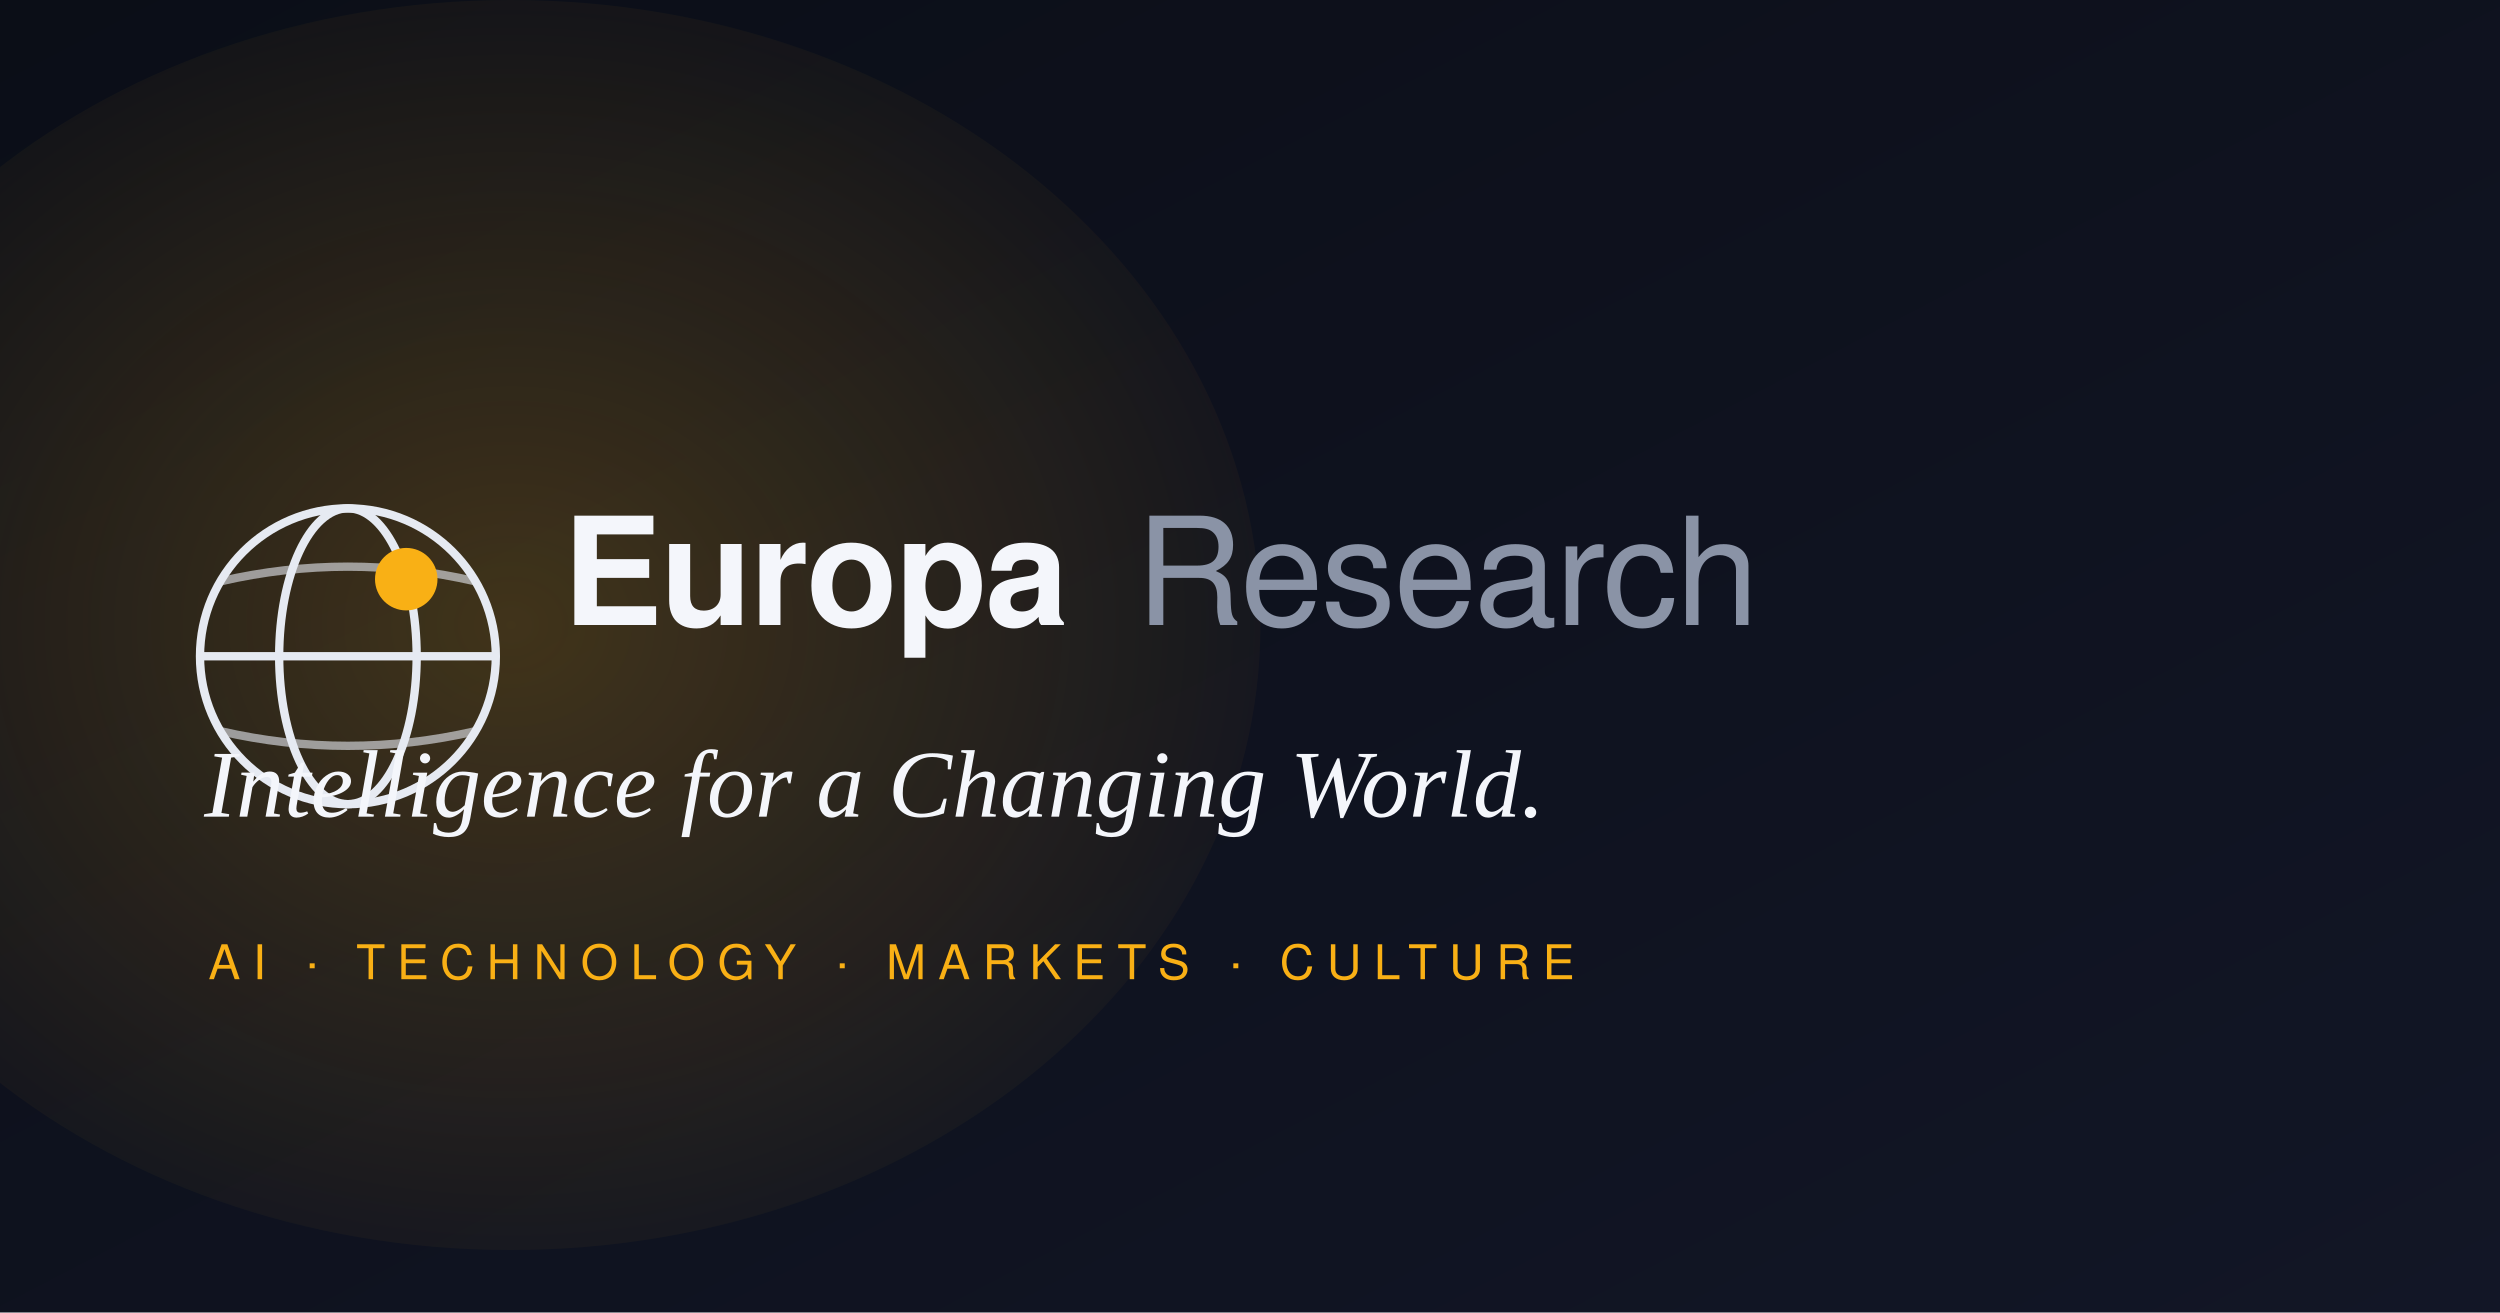
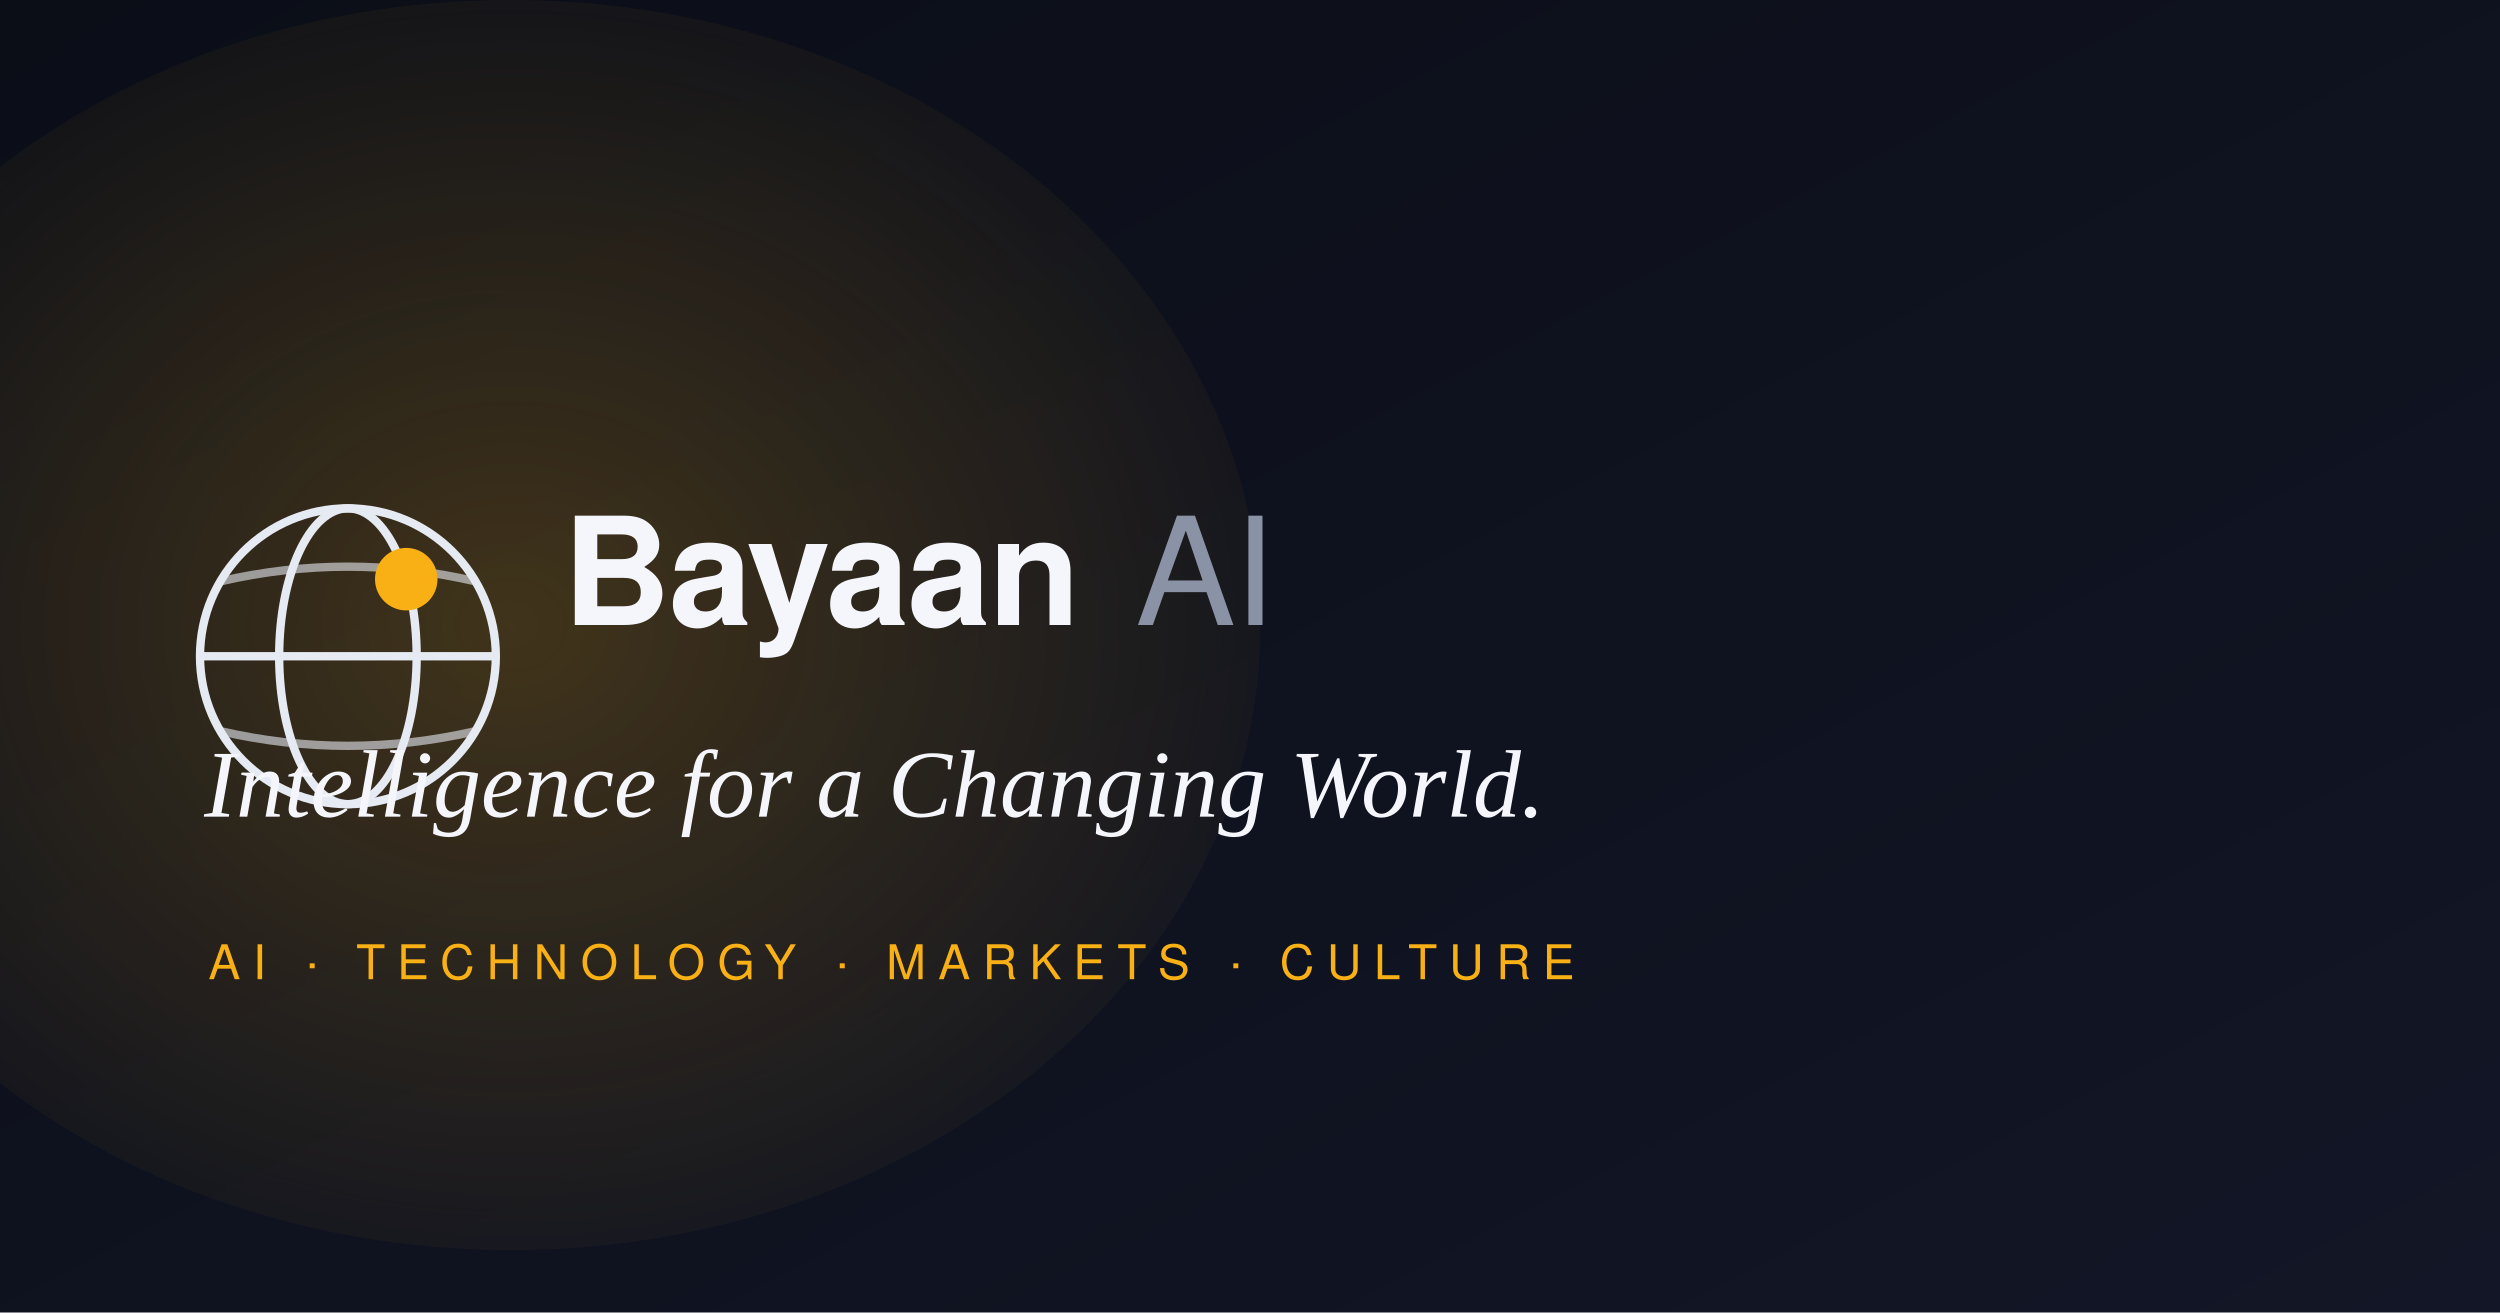
<svg xmlns="http://www.w3.org/2000/svg" width="1200" height="630" viewBox="0 0 1200 630">
  <defs>
    <linearGradient id="bg" x1="0" y1="0" x2="1" y2="1">
      <stop offset="0" stop-color="#0B0E17" />
      <stop offset="1" stop-color="#121626" />
    </linearGradient>
    <radialGradient id="glow" cx="50%" cy="50%" r="60%">
      <stop offset="0" stop-color="#F9B015" stop-opacity="0.22" />
      <stop offset="100%" stop-color="#F9B015" stop-opacity="0" />
    </radialGradient>
  </defs>
  <rect width="1200" height="630" fill="url(#bg)" />
  <ellipse cx="245" cy="300" rx="360" ry="300" fill="url(#glow)" />
  <g fill="none" stroke="#E6EAF2" stroke-width="4">
    <circle cx="167" cy="315" r="71" />
    <path d="M96 315h142" />
    <path d="M106 279Q167 265 228 279" opacity="0.6" />
    <path d="M106 351Q167 365 228 351" opacity="0.6" />
    <ellipse cx="167" cy="315" rx="33" ry="71" />
  </g>
  <circle cx="195" cy="278" r="15" fill="#F9B015" />
-   <text x="270" y="300" font-family="'Space Grotesk', Helvetica, Arial, sans-serif" font-size="72" font-weight="700" letter-spacing="-1" fill="#F4F6FB">Europa</text>
-   <text x="545" y="300" font-family="'Space Grotesk', Helvetica, Arial, sans-serif" font-size="72" font-weight="400" letter-spacing="-1" fill="#8A93A6">Research</text>
+   <text x="270" y="300" font-family="'Space Grotesk', Helvetica, Arial, sans-serif" font-size="72" font-weight="700" letter-spacing="-1" fill="#F4F6FB">Bayaan</text>
+   <text x="545" y="300" font-family="'Space Grotesk', Helvetica, Arial, sans-serif" font-size="72" font-weight="400" letter-spacing="-1" fill="#8A93A6">AI</text>
  <text x="98" y="392" font-family="Georgia, 'Times New Roman', serif" font-size="46" font-style="italic" fill="#F4F6FB">Intelligence for a Changing World.</text>
  <text x="100" y="470" font-family="'Space Grotesk', Helvetica, Arial, sans-serif" font-size="23" letter-spacing="6" fill="#F9B015">AI · TECHNOLOGY · MARKETS · CULTURE</text>
</svg>
